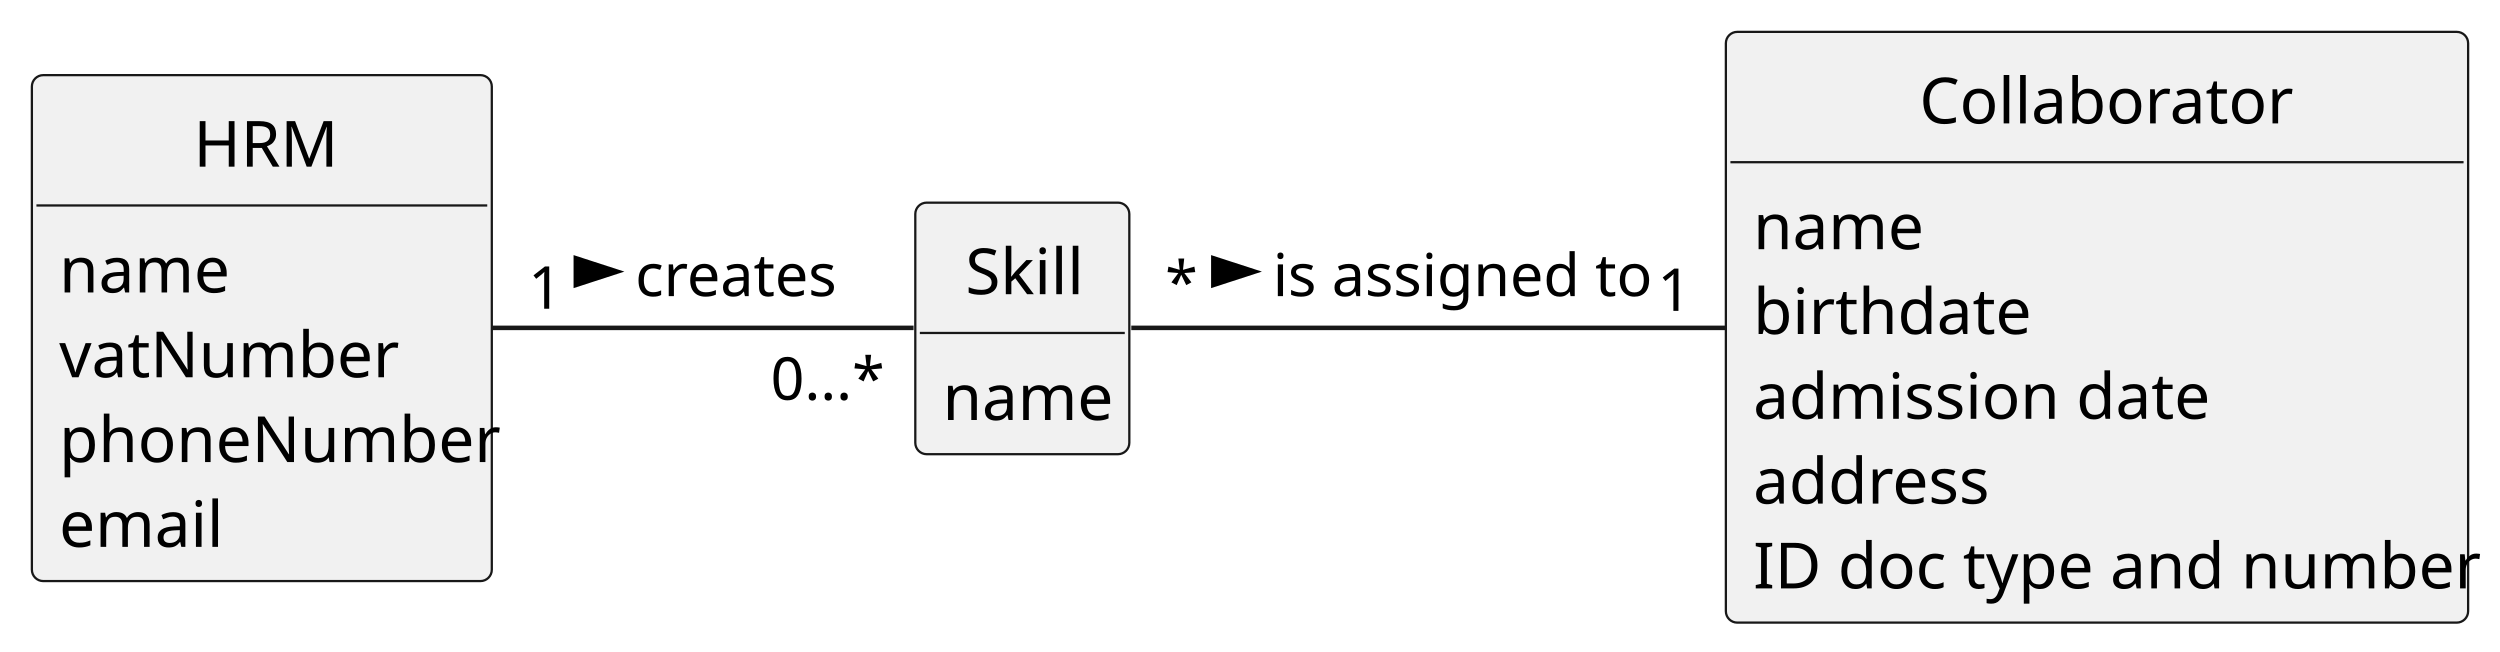
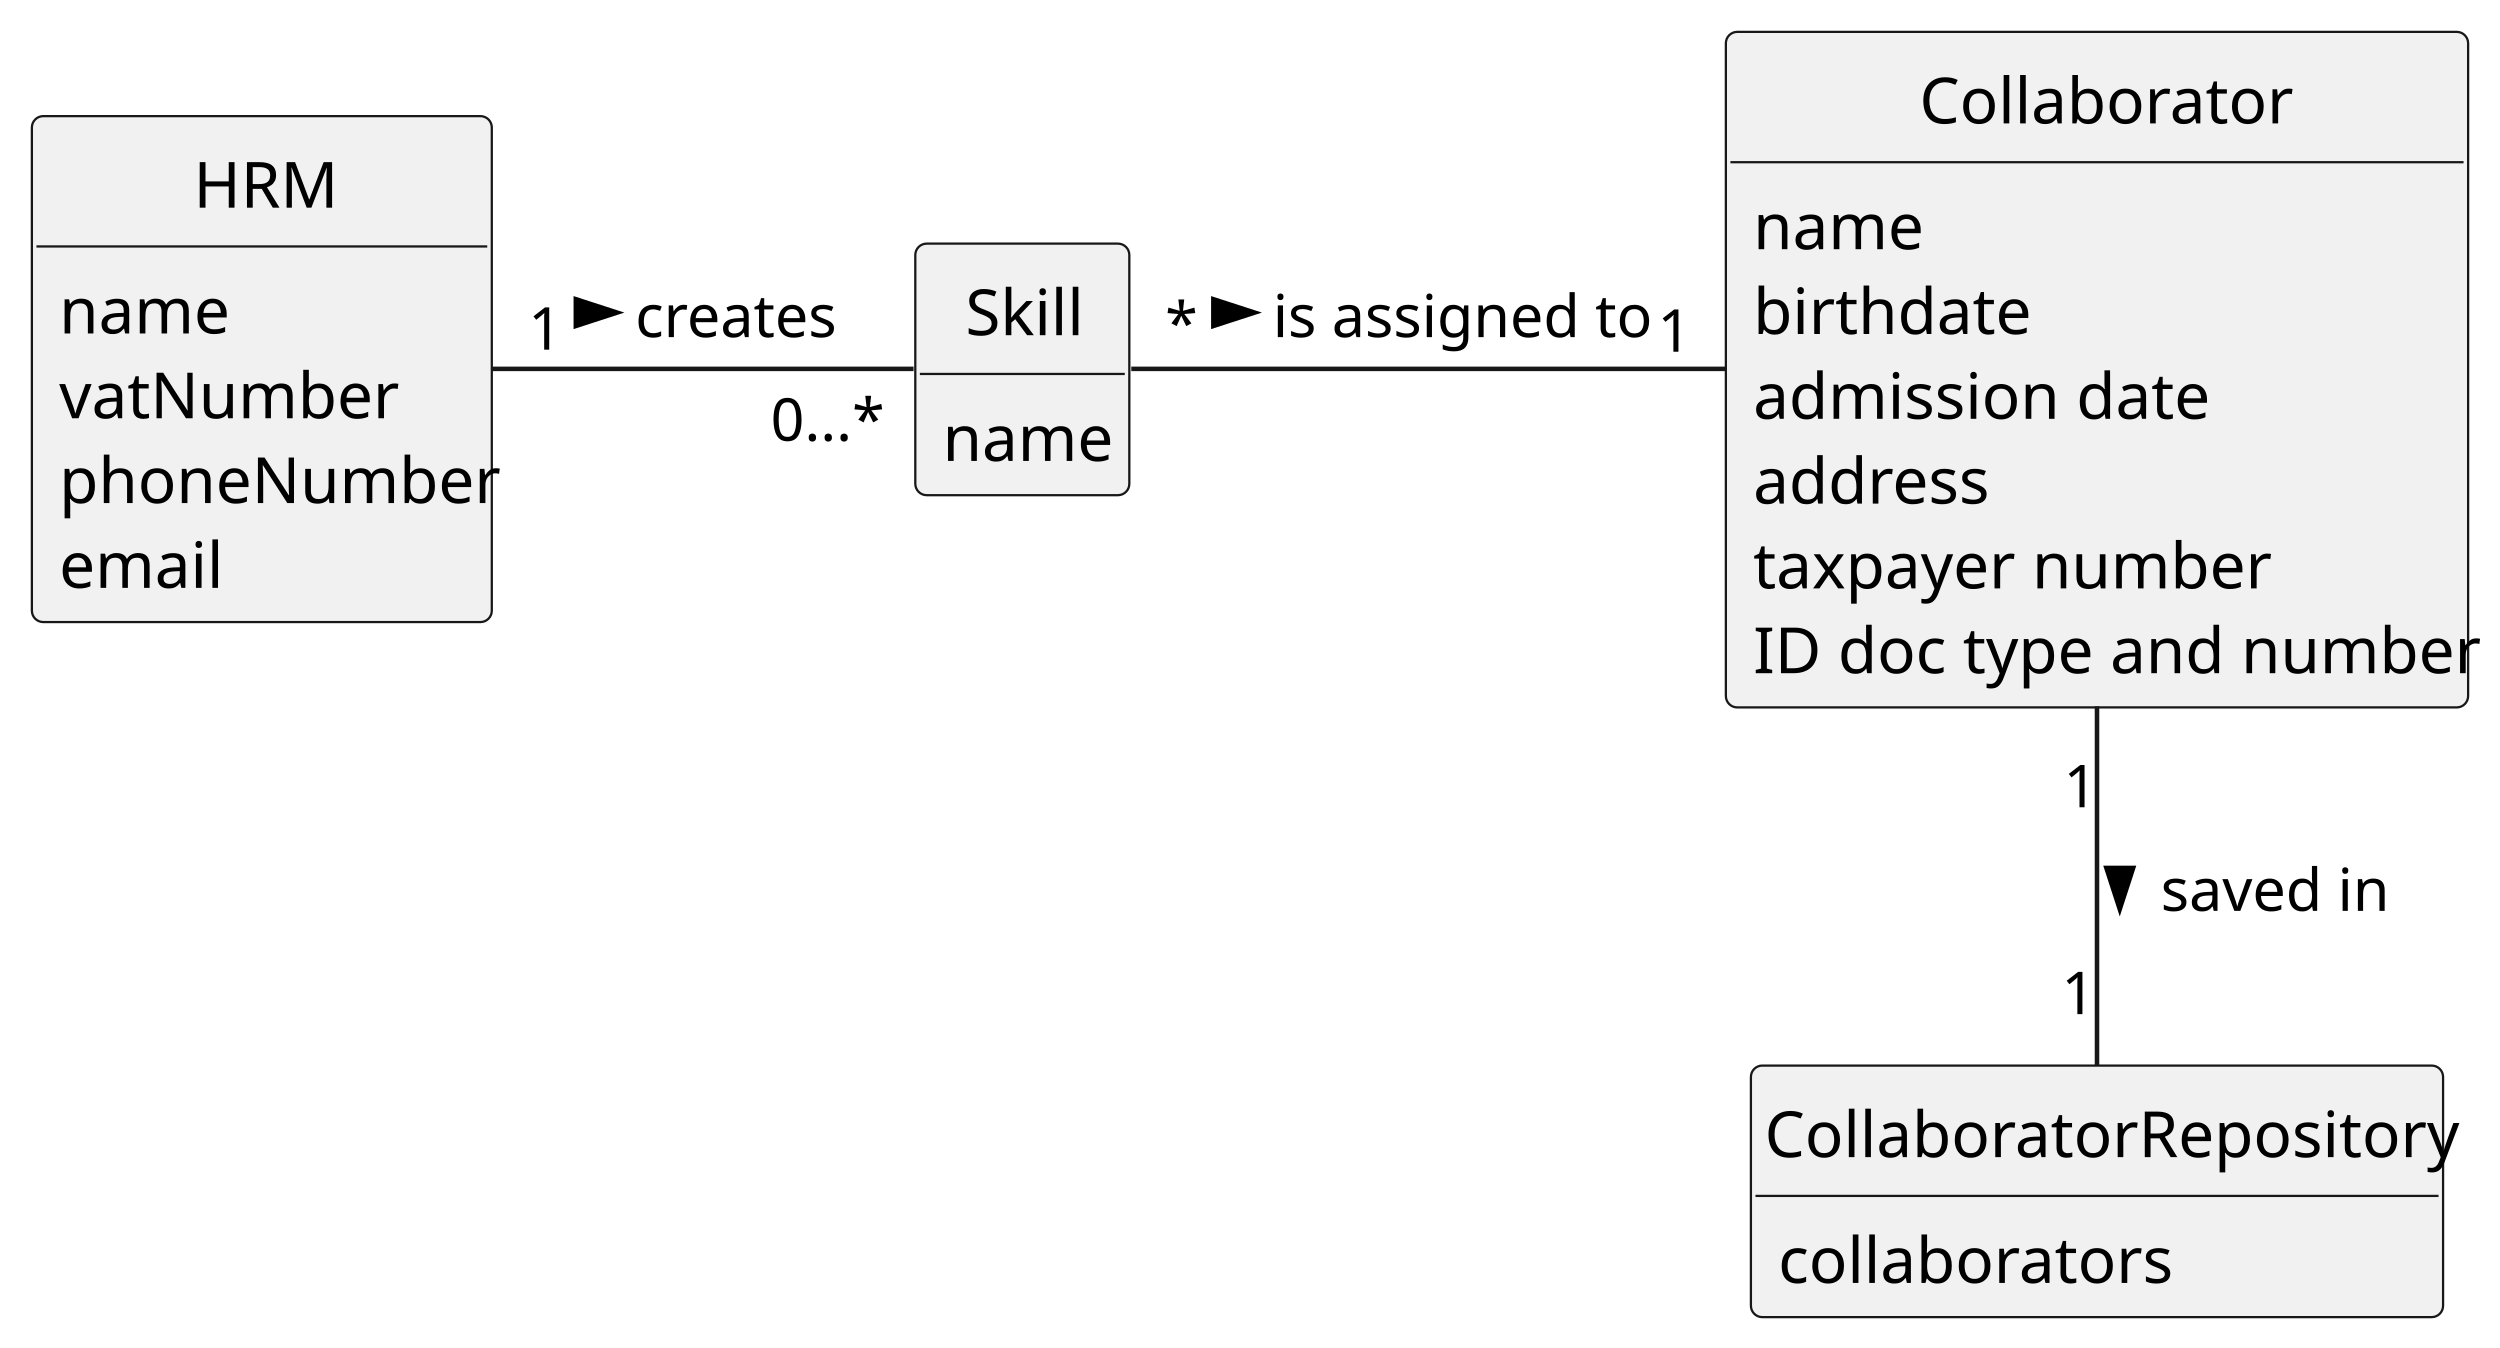
- <svg xmlns="http://www.w3.org/2000/svg" contentStyleType="text/css" height="143px" preserveAspectRatio="none" style="width:549px;height:143px;background:#FFFFFF;" version="1.1" viewBox="0 0 549 143" width="549px" zoomAndPan="magnify">
+ <svg xmlns="http://www.w3.org/2000/svg" contentStyleType="text/css" height="296px" preserveAspectRatio="none" style="width:549px;height:296px;background:#FFFFFF;" version="1.1" viewBox="0 0 549 296" width="549px" zoomAndPan="magnify">
  <defs />
  <g>
    <g id="elem_HRM">
-       <rect codeLine="18" fill="#F1F1F1" height="111.106" id="HRM" rx="2.5" ry="2.5" style="stroke:#181818;stroke-width:0.5;" width="101" x="7" y="16.5" />
-       <text fill="#000000" font-family="sans-serif" font-size="14" lengthAdjust="spacing" textLength="30" x="42.5" y="36.607">HRM</text>
-       <line style="stroke:#181818;stroke-width:0.5;" x1="8" x2="107" y1="45.121" y2="45.121" />
-       <text fill="#000000" font-family="sans-serif" font-size="14" lengthAdjust="spacing" textLength="35" x="13" y="64.228">name</text>
-       <text fill="#000000" font-family="sans-serif" font-size="14" lengthAdjust="spacing" textLength="68" x="13" y="82.85">vatNumber</text>
-       <text fill="#000000" font-family="sans-serif" font-size="14" lengthAdjust="spacing" textLength="89" x="13" y="101.471">phoneNumber</text>
-       <text fill="#000000" font-family="sans-serif" font-size="14" lengthAdjust="spacing" textLength="33" x="13" y="120.092">email</text>
+       <rect codeLine="18" fill="#F1F1F1" height="111.106" id="HRM" rx="2.5" ry="2.5" style="stroke:#181818;stroke-width:0.5;" width="101" x="7" y="25.5" />
+       <text fill="#000000" font-family="sans-serif" font-size="14" lengthAdjust="spacing" textLength="30" x="42.5" y="45.607">HRM</text>
+       <line style="stroke:#181818;stroke-width:0.5;" x1="8" x2="107" y1="54.121" y2="54.121" />
+       <text fill="#000000" font-family="sans-serif" font-size="14" lengthAdjust="spacing" textLength="35" x="13" y="73.228">name</text>
+       <text fill="#000000" font-family="sans-serif" font-size="14" lengthAdjust="spacing" textLength="68" x="13" y="91.85">vatNumber</text>
+       <text fill="#000000" font-family="sans-serif" font-size="14" lengthAdjust="spacing" textLength="89" x="13" y="110.471">phoneNumber</text>
+       <text fill="#000000" font-family="sans-serif" font-size="14" lengthAdjust="spacing" textLength="33" x="13" y="129.092">email</text>
    </g>
    <g id="elem_Skill">
-       <rect codeLine="25" fill="#F1F1F1" height="55.242" id="Skill" rx="2.5" ry="2.5" style="stroke:#181818;stroke-width:0.5;" width="47" x="201" y="44.5" />
-       <text fill="#000000" font-family="sans-serif" font-size="14" lengthAdjust="spacing" textLength="25" x="212" y="64.607">Skill</text>
-       <line style="stroke:#181818;stroke-width:0.5;" x1="202" x2="247" y1="73.121" y2="73.121" />
-       <text fill="#000000" font-family="sans-serif" font-size="14" lengthAdjust="spacing" textLength="35" x="207" y="92.228">name</text>
+       <rect codeLine="25" fill="#F1F1F1" height="55.242" id="Skill" rx="2.5" ry="2.5" style="stroke:#181818;stroke-width:0.5;" width="47" x="201" y="53.5" />
+       <text fill="#000000" font-family="sans-serif" font-size="14" lengthAdjust="spacing" textLength="25" x="212" y="73.607">Skill</text>
+       <line style="stroke:#181818;stroke-width:0.5;" x1="202" x2="247" y1="82.121" y2="82.121" />
+       <text fill="#000000" font-family="sans-serif" font-size="14" lengthAdjust="spacing" textLength="35" x="207" y="101.228">name</text>
    </g>
    <g id="elem_Collaborator">
-       <rect codeLine="29" fill="#F1F1F1" height="129.727" id="Collaborator" rx="2.5" ry="2.5" style="stroke:#181818;stroke-width:0.5;" width="163" x="379" y="7" />
+       <rect codeLine="29" fill="#F1F1F1" height="148.348" id="Collaborator" rx="2.5" ry="2.5" style="stroke:#181818;stroke-width:0.5;" width="163" x="379" y="7" />
      <text fill="#000000" font-family="sans-serif" font-size="14" lengthAdjust="spacing" textLength="78" x="421.5" y="27.107">Collaborator</text>
      <line style="stroke:#181818;stroke-width:0.5;" x1="380" x2="541" y1="35.621" y2="35.621" />
      <text fill="#000000" font-family="sans-serif" font-size="14" lengthAdjust="spacing" textLength="35" x="385" y="54.728">name</text>
      <text fill="#000000" font-family="sans-serif" font-size="14" lengthAdjust="spacing" textLength="56" x="385" y="73.35">birthdate</text>
      <text fill="#000000" font-family="sans-serif" font-size="14" lengthAdjust="spacing" textLength="95" x="385" y="91.971">admission date</text>
      <text fill="#000000" font-family="sans-serif" font-size="14" lengthAdjust="spacing" textLength="51" x="385" y="110.592">address</text>
-       <text fill="#000000" font-family="sans-serif" font-size="14" lengthAdjust="spacing" textLength="151" x="385" y="129.213">ID doc type and number</text>
+       <text fill="#000000" font-family="sans-serif" font-size="14" lengthAdjust="spacing" textLength="106" x="385" y="129.213">taxpayer number</text>
+       <text fill="#000000" font-family="sans-serif" font-size="14" lengthAdjust="spacing" textLength="151" x="385" y="147.834">ID doc type and number</text>
+     </g>
+     <g id="elem_CollaboratorRepository">
+       <rect codeLine="39" fill="#F1F1F1" height="55.242" id="CollaboratorRepository" rx="2.5" ry="2.5" style="stroke:#181818;stroke-width:0.5;" width="152" x="384.5" y="234" />
+       <text fill="#000000" font-family="sans-serif" font-size="14" lengthAdjust="spacing" textLength="146" x="387.5" y="254.107">CollaboratorRepository</text>
+       <line style="stroke:#181818;stroke-width:0.5;" x1="385.5" x2="535.5" y1="262.621" y2="262.621" />
+       <text fill="#000000" font-family="sans-serif" font-size="14" lengthAdjust="spacing" textLength="82" x="390.5" y="281.728">collaborators</text>
    </g>
    <g id="link_HRM_Skill">
-       <path codeLine="47" d="M108.06,72 C138.78,72 176.58,72 200.62,72 " fill="none" id="HRM-Skill" style="stroke:#181818;stroke-width:1.0;" />
-       <polygon fill="#000000" points="135.5,59.645,126.455,56.707,126.455,62.584,135.5,59.645" style="stroke:#000000;stroke-width:1.0;" />
-       <text fill="#000000" font-family="sans-serif" font-size="13" lengthAdjust="spacing" textLength="43" x="139.5" y="65.028">creates</text>
-       <text fill="#000000" font-family="sans-serif" font-size="13" lengthAdjust="spacing" textLength="7" x="116" y="67.793">1</text>
-       <text fill="#000000" font-family="sans-serif" font-size="13" lengthAdjust="spacing" textLength="24" x="169.22" y="87.787">0...*</text>
+       <path codeLine="50" d="M108.06,81 C138.78,81 176.58,81 200.62,81 " fill="none" id="HRM-Skill" style="stroke:#181818;stroke-width:1.0;" />
+       <polygon fill="#000000" points="135.5,68.645,126.455,65.707,126.455,71.584,135.5,68.645" style="stroke:#000000;stroke-width:1.0;" />
+       <text fill="#000000" font-family="sans-serif" font-size="13" lengthAdjust="spacing" textLength="43" x="139.5" y="74.028">creates</text>
+       <text fill="#000000" font-family="sans-serif" font-size="13" lengthAdjust="spacing" textLength="7" x="116" y="76.793">1</text>
+       <text fill="#000000" font-family="sans-serif" font-size="13" lengthAdjust="spacing" textLength="24" x="169.22" y="96.787">0...*</text>
    </g>
    <g id="link_Skill_Collaborator">
-       <path codeLine="50" d="M248.43,72 C278.84,72 332.9,72 378.83,72 " fill="none" id="Skill-Collaborator" style="stroke:#181818;stroke-width:1.0;" />
-       <polygon fill="#000000" points="275.5,59.645,266.455,56.707,266.455,62.584,275.5,59.645" style="stroke:#000000;stroke-width:1.0;" />
-       <text fill="#000000" font-family="sans-serif" font-size="13" lengthAdjust="spacing" textLength="81" x="279.5" y="65.028">is assigned to</text>
-       <text fill="#000000" font-family="sans-serif" font-size="13" lengthAdjust="spacing" textLength="5" x="255.863" y="66.645">*</text>
-       <text fill="#000000" font-family="sans-serif" font-size="13" lengthAdjust="spacing" textLength="7" x="363.978" y="68.271">1</text>
+       <path codeLine="51" d="M248.43,81 C278.84,81 332.9,81 378.83,81 " fill="none" id="Skill-Collaborator" style="stroke:#181818;stroke-width:1.0;" />
+       <polygon fill="#000000" points="275.5,68.645,266.455,65.707,266.455,71.584,275.5,68.645" style="stroke:#000000;stroke-width:1.0;" />
+       <text fill="#000000" font-family="sans-serif" font-size="13" lengthAdjust="spacing" textLength="81" x="279.5" y="74.028">is assigned to</text>
+       <text fill="#000000" font-family="sans-serif" font-size="13" lengthAdjust="spacing" textLength="5" x="255.863" y="75.645">*</text>
+       <text fill="#000000" font-family="sans-serif" font-size="13" lengthAdjust="spacing" textLength="7" x="363.978" y="77.242">1</text>
+     </g>
+     <g id="link_Collaborator_CollaboratorRepository">
+       <path codeLine="52" d="M460.5,155.12 C460.5,183.04 460.5,213.14 460.5,233.99 " fill="none" id="Collaborator-CollaboratorRepository" style="stroke:#181818;stroke-width:1.0;" />
+       <polygon fill="#000000" points="465.5,199.645,468.439,190.6,462.561,190.6,465.5,199.645" style="stroke:#000000;stroke-width:1.0;" />
+       <text fill="#000000" font-family="sans-serif" font-size="13" lengthAdjust="spacing" textLength="47" x="474.5" y="200.028">saved in</text>
+       <text fill="#000000" font-family="sans-serif" font-size="13" lengthAdjust="spacing" textLength="7" x="453.156" y="177.278">1</text>
+       <text fill="#000000" font-family="sans-serif" font-size="13" lengthAdjust="spacing" textLength="7" x="452.691" y="222.697">1</text>
    </g>
  </g>
</svg>
